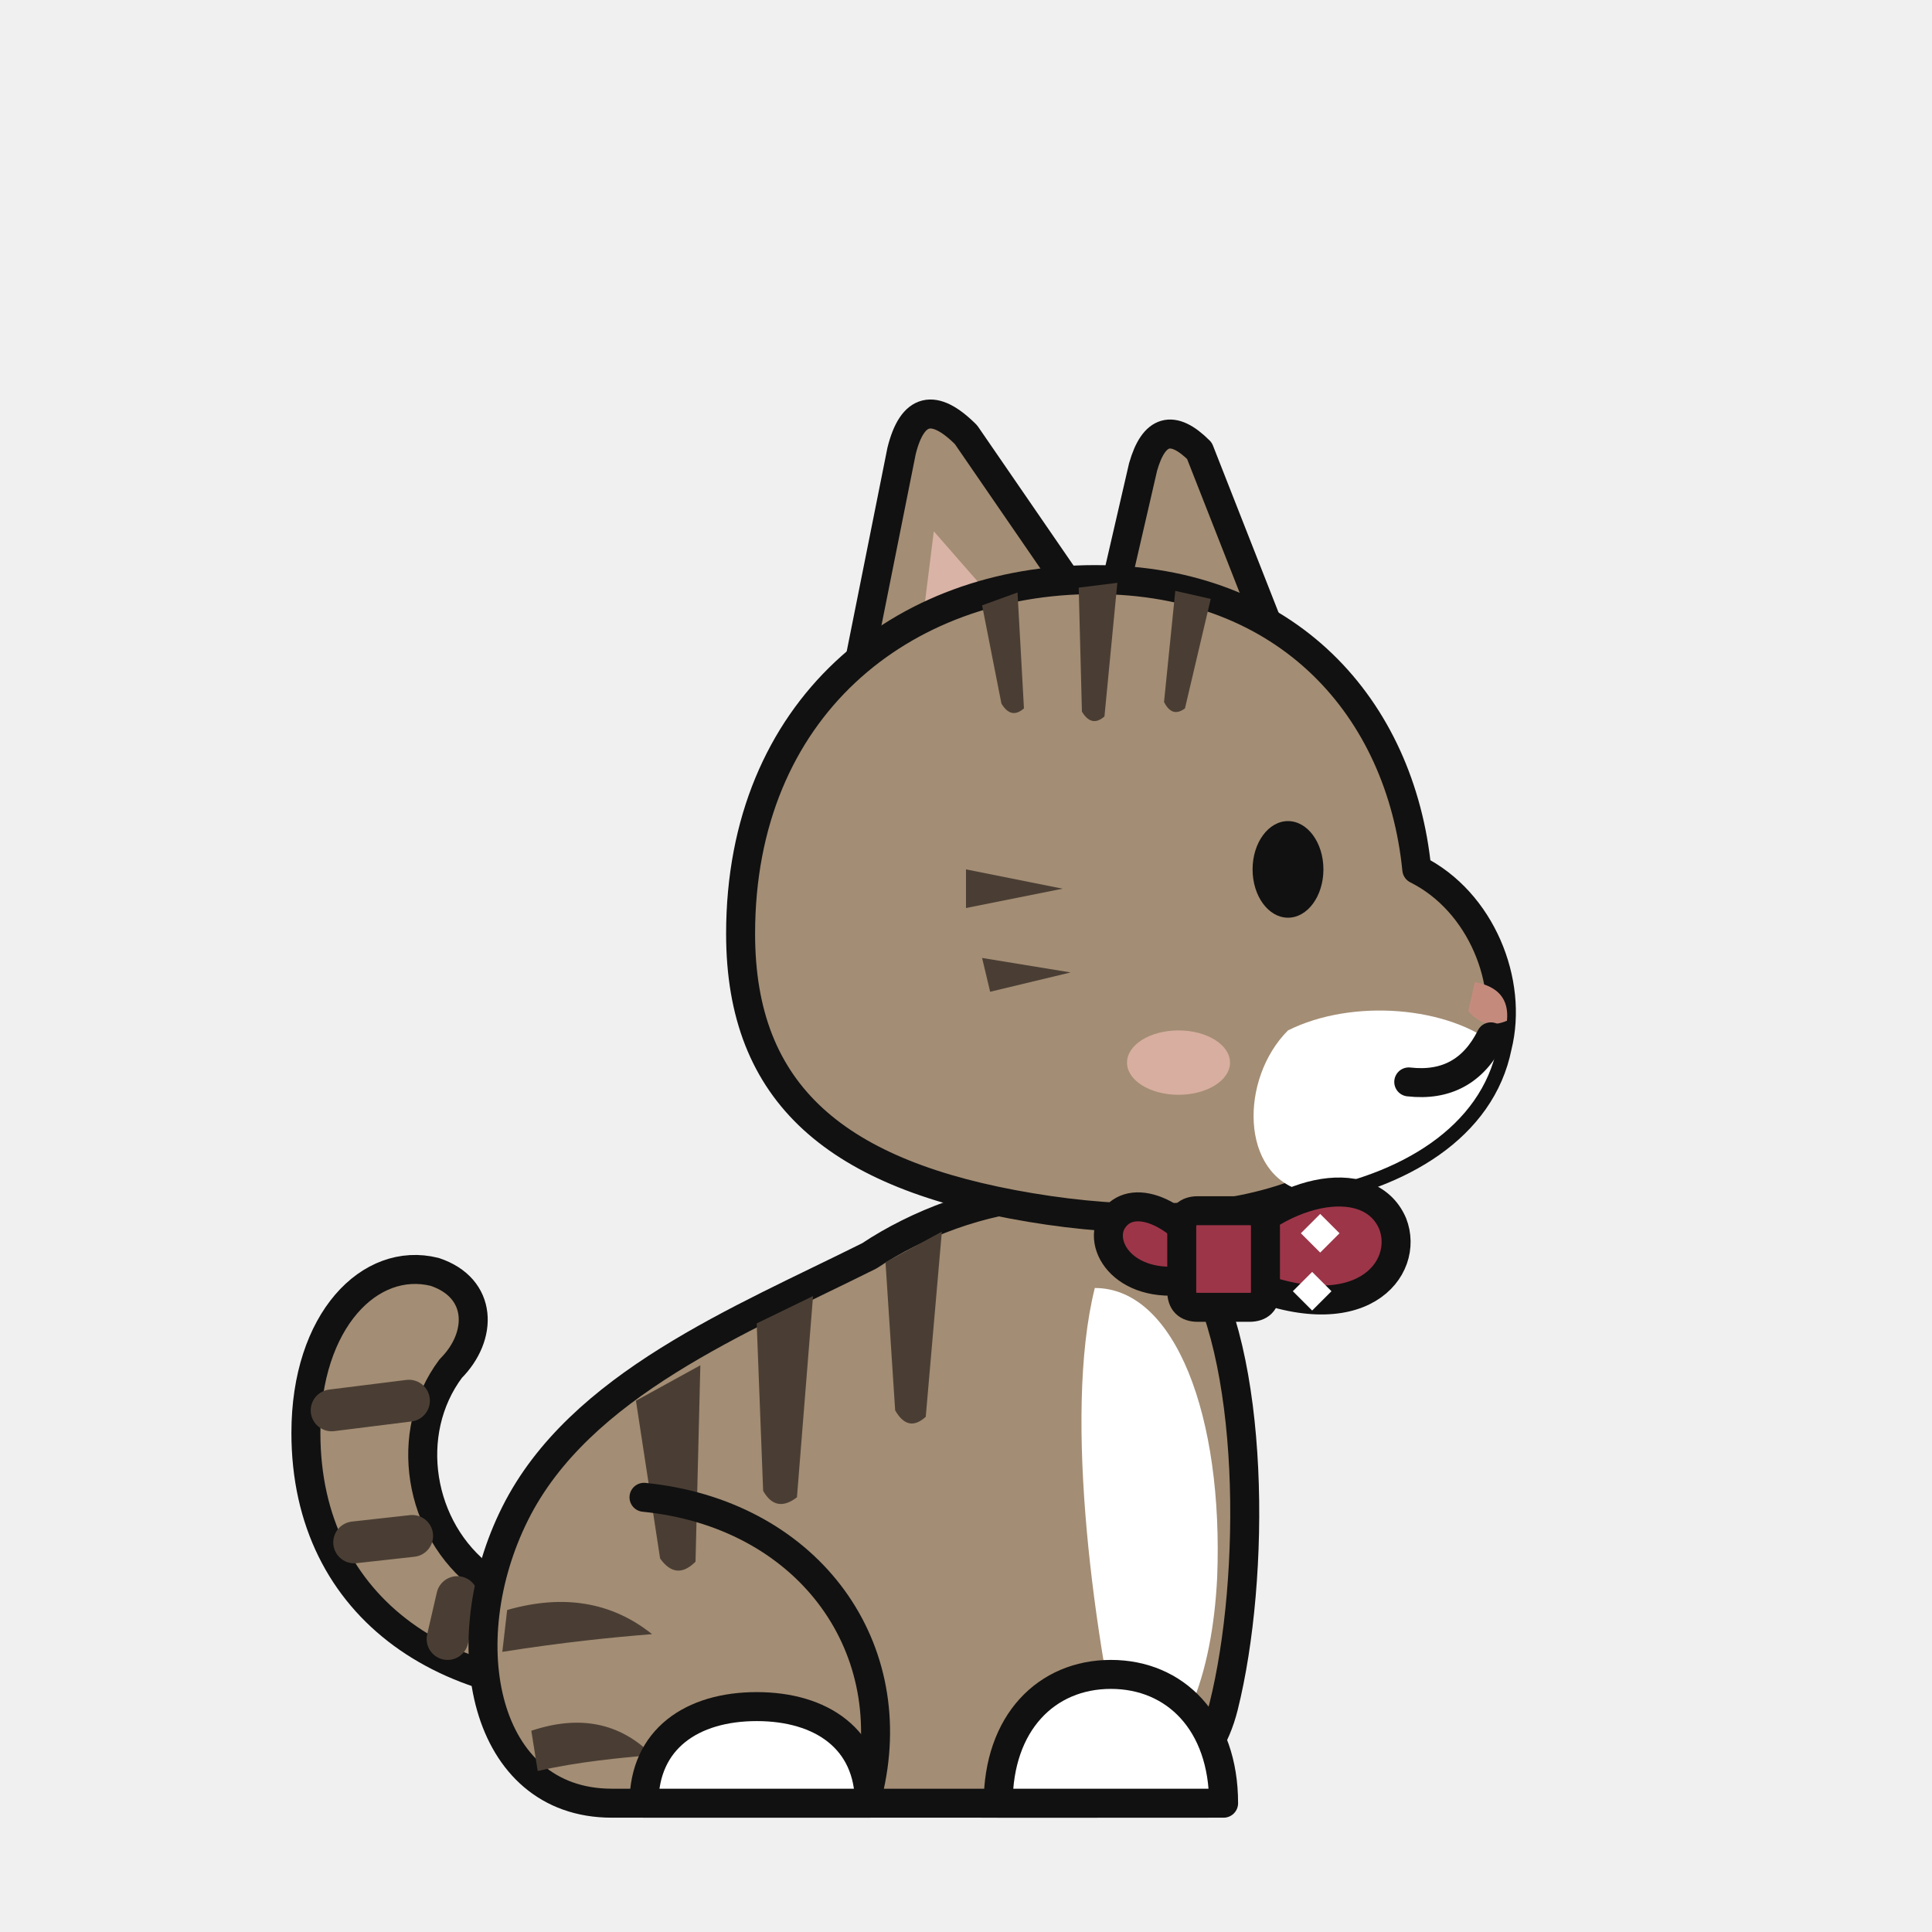
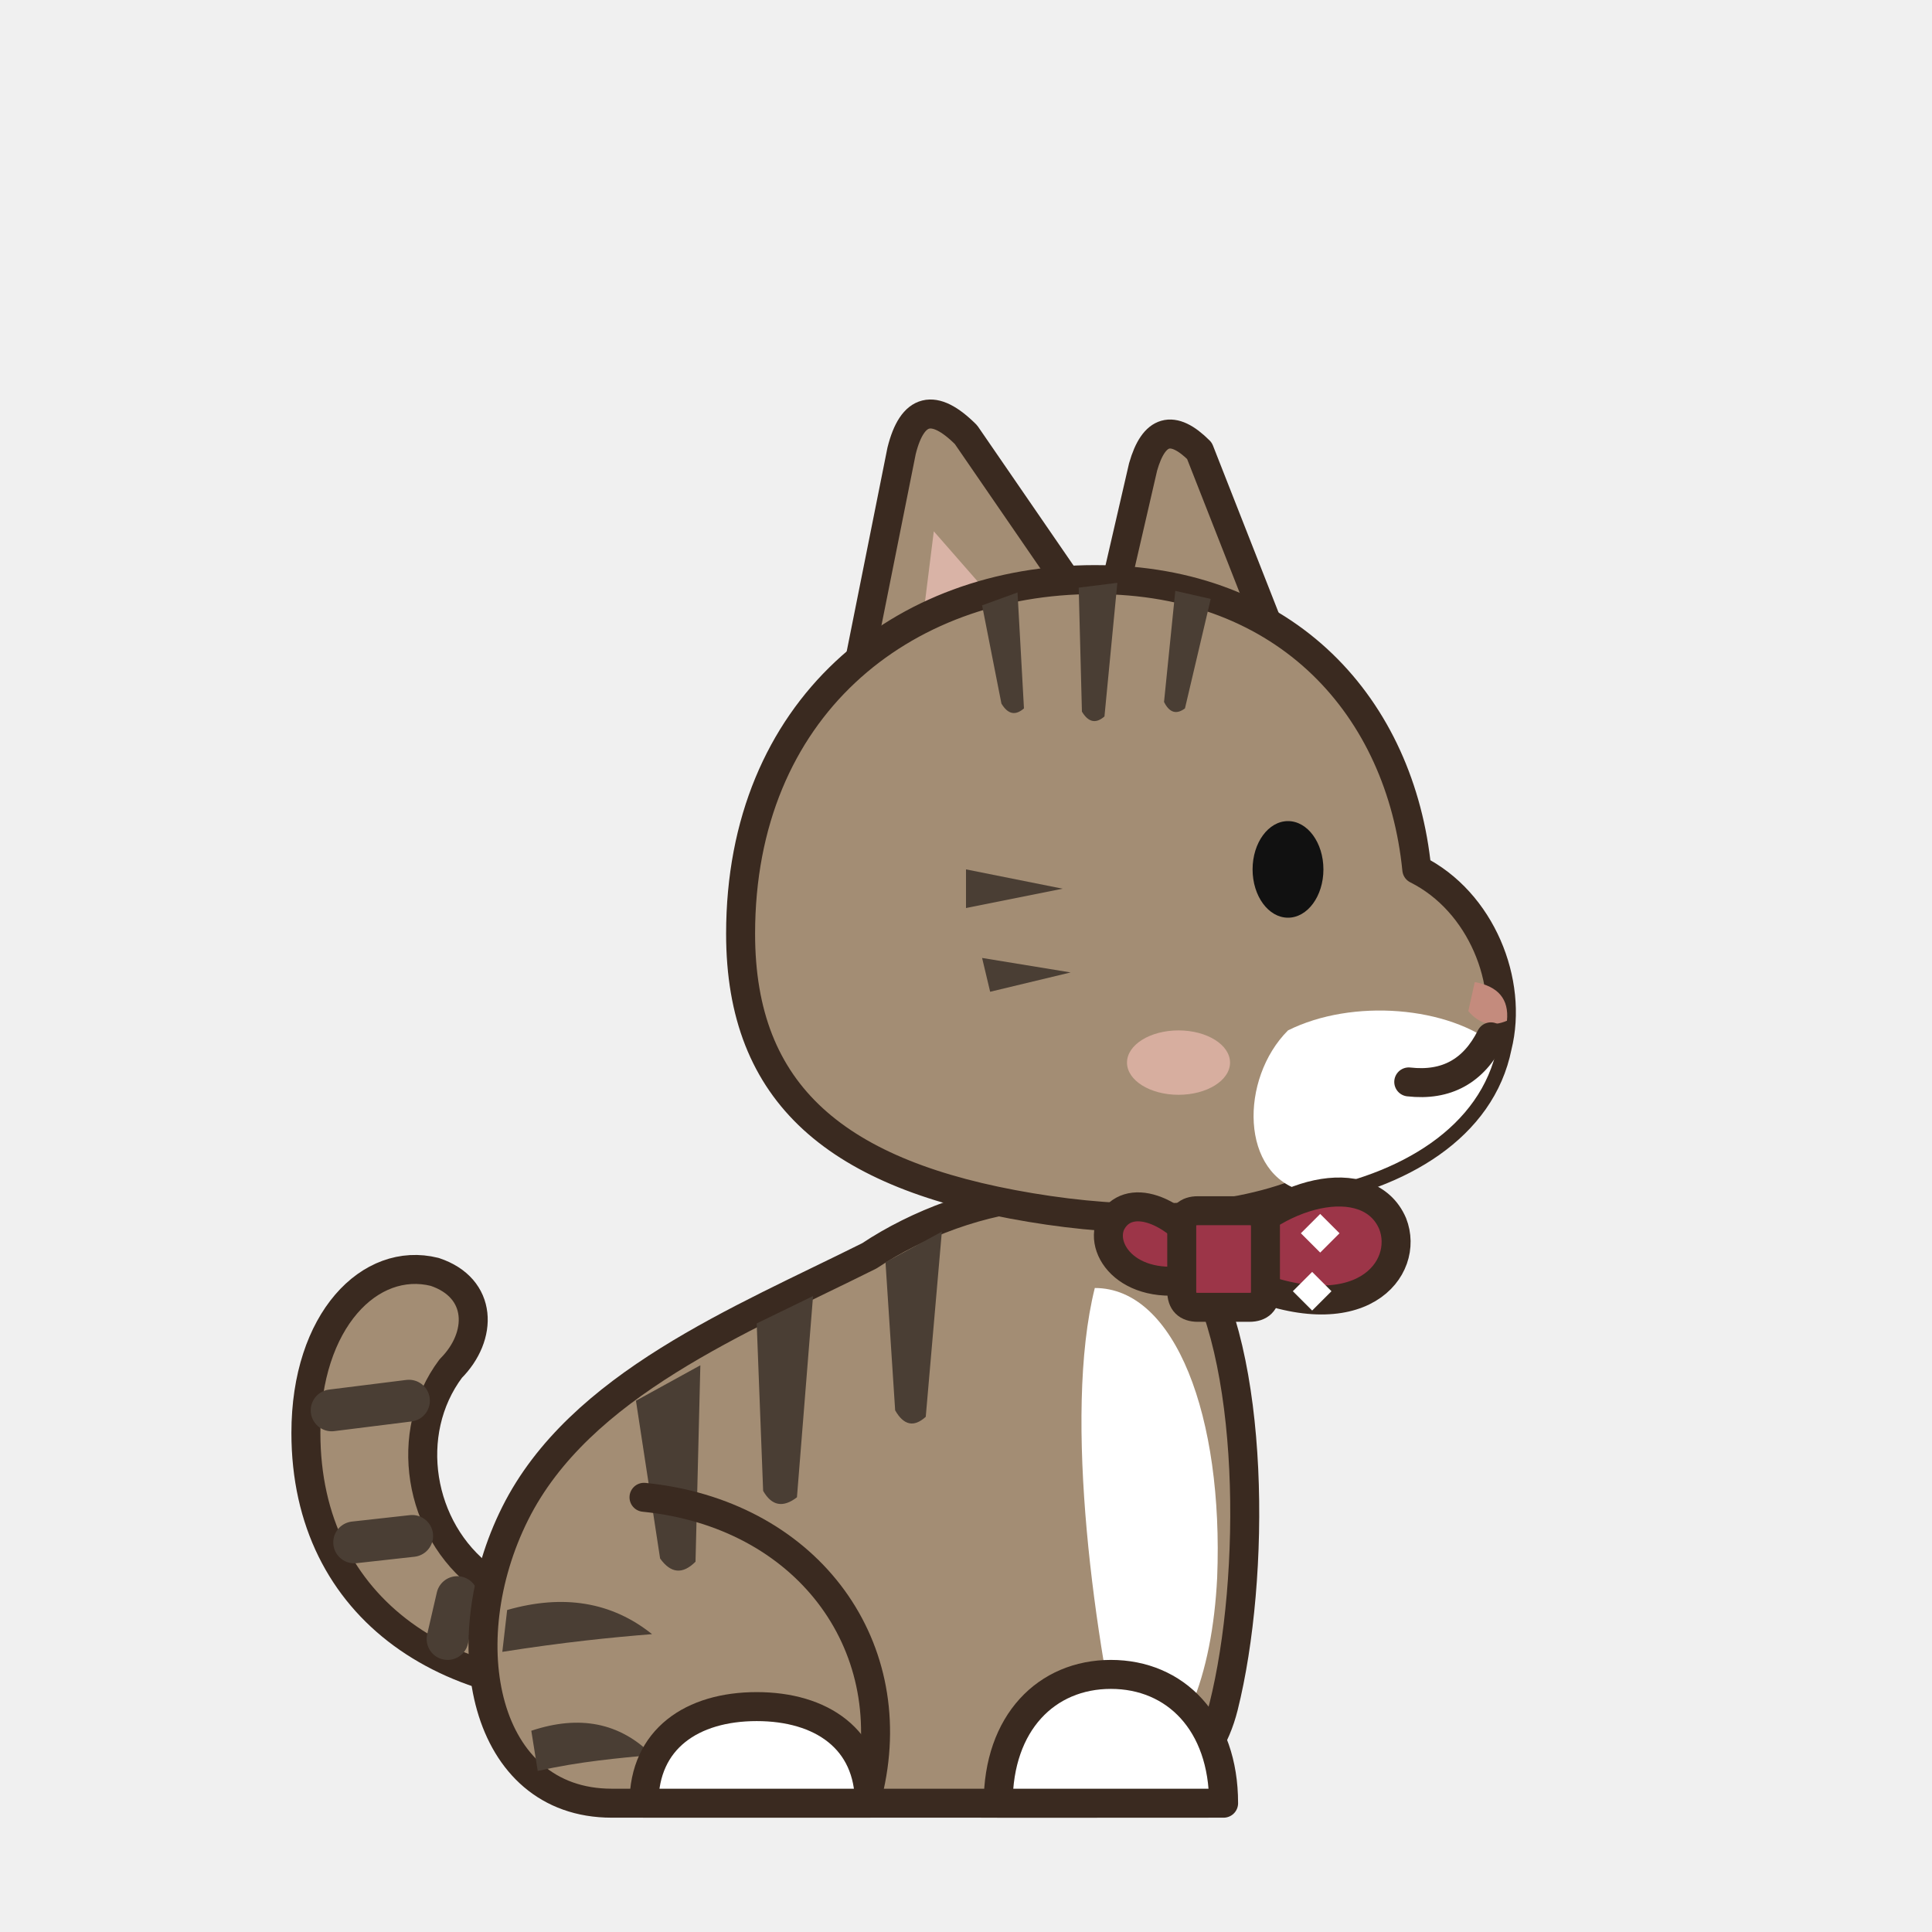
<svg xmlns="http://www.w3.org/2000/svg" viewBox="0 0 120 120" width="120" height="120">
  <g id="cat" transform="translate(60 112)">
    <g id="tail" transform="translate(-24 -4)">
-       <path id="tail-shape" d="M4 -3C-8 -2 -17 -8 -17 -19C-17 -26 -13 -30 -9 -29C-6 -28 -6 -25 -8 -23C-11 -19 -10 -13 -6 -10C-3 -8 1 -8 4 -9Z" fill="#A38D74" stroke="#111111" stroke-width="1.8" stroke-linejoin="round" />
+       <path id="tail-shape" d="M4 -3C-8 -2 -17 -8 -17 -19C-17 -26 -13 -30 -9 -29C-6 -28 -6 -25 -8 -23C-11 -19 -10 -13 -6 -10C-3 -8 1 -8 4 -9Z" fill="#A38D74" stroke="#3A2A20" stroke-width="1.8" stroke-linejoin="round" />
      <path id="tail-stripes" d="M-7.6 -8.8L-8.2 -6.2M-10.4 -12.6L-14 -12.2M-10.6 -21L-15.4 -20.4" fill="none" stroke="#4A3E34" stroke-width="2.6" stroke-linecap="round" />
    </g>
    <g id="leg-front-far" transform="translate(11 -24)">
      <path id="leg-front-far-shaft" d="M-2.5 0A2.5 2.5 0 0 1 2.5 0A2.5 2.5 0 0 1 -2.5 0ZM-2.5 0L2.5 0L2 16.5L-1.5 16.5Z" fill="#FFFFFF" />
-       <path id="leg-front-far-paw" d="M-10 24C-10 19 -7 16 -3 16C1 16 4 19 4 24Z" fill="#FFFFFF" stroke="#111111" stroke-width="1.8" stroke-linejoin="round" />
+       <path id="leg-front-far-paw" d="M-10 24C-10 19 -7 16 -3 16C1 16 4 19 4 24Z" fill="#FFFFFF" stroke="#3A2A20" stroke-width="1.8" stroke-linejoin="round" />
    </g>
    <g id="body">
-       <path id="body-shape" d="M-22 0C-30 0 -32 -10 -28 -18C-24 -26 -14 -30 -6 -34C0 -38 10 -40 14 -34C18 -28 18 -14 16 -6C15.5 -4 14.5 -2.5 13.12 -1.5C11.75 -0.5 10 0 8 0Z" fill="#A38D74" stroke="#111111" stroke-width="1.8" stroke-linejoin="round" />
+       <path id="body-shape" d="M-22 0C-30 0 -32 -10 -28 -18C-24 -26 -14 -30 -6 -34C0 -38 10 -40 14 -34C18 -28 18 -14 16 -6C15.5 -4 14.5 -2.5 13.12 -1.5C11.75 -0.5 10 0 8 0Z" fill="#A38D74" stroke="#3A2A20" stroke-width="1.8" stroke-linejoin="round" />
      <path id="body-stripes" d="M-20.5 -25L-16.5 -27.2L-16.8 -15Q-18 -13.8 -19 -15.2ZM-13 -29.8L-9.5 -31.5L-10.5 -19Q-11.8 -18 -12.6 -19.4ZM-5 -33.6L-1.5 -35.5L-2.5 -24Q-3.6 -23 -4.4 -24.4ZM-28.5 -12C-25 -13 -22 -12.5 -19.5 -10.5C-22 -10.3 -25 -10 -28.8 -9.4ZM-27 -4.5C-24 -5.5 -21.5 -5 -19.5 -3C-21.5 -2.8 -24 -2.6 -26.6 -2Z" fill="#4A3E34" />
      <path id="chest" d="M8 -32C13 -32 16 -24 15.6 -14C15.45 -11 14.93 -8.25 14 -6.06C13.07 -3.88 11.75 -2.25 10 -1.5C9 -5.75 8 -11.38 7.5 -16.94C7 -22.5 7 -28 8 -32Z" fill="#FFFFFF" />
    </g>
    <g id="leg-hind-near" transform="translate(-13 -12)">
      <path id="leg-hind-near-shaft" d="M-2.5 0A2.5 2.5 0 0 1 2.5 0A2.5 2.5 0 0 1 -2.5 0ZM-2 0L2 0L2 6.5L-2 6.5Z" fill="#A38D74" />
-       <path id="haunch-line" d="M7 11C9 2 3 -6 -7 -7" fill="none" stroke="#111111" stroke-width="1.8" stroke-linecap="round" />
-       <path id="leg-hind-near-paw" d="M-7 12C-7 8 -4 6 0 6C4 6 7 8 7 12Z" fill="#FFFFFF" stroke="#111111" stroke-width="1.8" stroke-linejoin="round" />
+       <path id="haunch-line" d="M7 11C9 2 3 -6 -7 -7" fill="none" stroke="#3A2A20" stroke-width="1.8" stroke-linecap="round" />
+       <path id="leg-hind-near-paw" d="M-7 12C-7 8 -4 6 0 6C4 6 7 8 7 12Z" fill="#FFFFFF" stroke="#3A2A20" stroke-width="1.8" stroke-linejoin="round" />
    </g>
    <g id="leg-front-near" transform="translate(11 -24)">
      <path id="leg-front-near-shaft" d="M-2.5 0A2.5 2.5 0 0 1 2.5 0A2.5 2.5 0 0 1 -2.5 0ZM-2.5 0L2.5 0L2 16.5L-1.5 16.5Z" fill="#FFFFFF" />
-       <path id="leg-front-near-paw" d="M-9 24C-9 19 -6 16 -2 16C2 16 5 19 5 24Z" fill="#FFFFFF" stroke="#111111" stroke-width="1.8" stroke-linejoin="round" />
+       <path id="leg-front-near-paw" d="M-9 24C-9 19 -6 16 -2 16C2 16 5 19 5 24Z" fill="#FFFFFF" stroke="#3A2A20" stroke-width="1.8" stroke-linejoin="round" />
    </g>
    <g id="head" transform="translate(6 -34)">
      <g id="ear-right" transform="translate(8 -38)">
-         <path id="ear-right-shape" d="M-6 2L-3 -11Q-2 -14.5 0.5 -12L6 2Z" fill="#A38D74" stroke="#111111" stroke-width="1.8" stroke-linejoin="round" />
+         <path id="ear-right-shape" d="M-6 2L-3 -11Q-2 -14.5 0.5 -12L6 2Z" fill="#A38D74" stroke="#3A2A20" stroke-width="1.8" stroke-linejoin="round" />
      </g>
      <g id="ear-left" transform="translate(-4 -37)">
-         <path id="ear-left-shape" d="M-9 2L-6 -13Q-5 -17 -2 -14L9 2Z" fill="#A38D74" stroke="#111111" stroke-width="1.8" stroke-linejoin="round" />
+         <path id="ear-left-shape" d="M-9 2L-6 -13Q-5 -17 -2 -14L9 2Z" fill="#A38D74" stroke="#3A2A20" stroke-width="1.8" stroke-linejoin="round" />
        <path id="ear-left-inner" d="M-5 0L-4 -8L3 0Z" fill="#D9B3A6" />
      </g>
-       <path id="head-shape" d="M-20 -20C-20 -34 -10 -42 2 -42C14 -42 21 -34 22 -24C26 -22 28 -17 27 -13C26 -8 21 -5 15 -4C10 -2 4 -2 -2 -3C-14 -5 -20 -10 -20 -20Z" fill="#A38D74" stroke="#111111" stroke-width="1.8" stroke-linejoin="round" />
+       <path id="head-shape" d="M-20 -20C-20 -34 -10 -42 2 -42C14 -42 21 -34 22 -24C26 -22 28 -17 27 -13C26 -8 21 -5 15 -4C10 -2 4 -2 -2 -3C-14 -5 -20 -10 -20 -20Z" fill="#A38D74" stroke="#3A2A20" stroke-width="1.8" stroke-linejoin="round" />
      <path id="head-stripes" d="M1 -41.5L3.4 -41.8L2.6 -33.5Q1.8 -32.8 1.2 -33.8ZM-5 -40.4L-2.8 -41.2L-2.4 -34Q-3.2 -33.3 -3.8 -34.3ZM7 -41.3L9.2 -40.8L7.6 -34Q6.8 -33.4 6.3 -34.4ZM-6 -24L0 -22.8L-6 -21.6ZM-5 -18.5L0.5 -17.6L-4.5 -16.4Z" fill="#4A3E34" />
      <path id="muzzle" d="M14 -14C18 -16 24 -15.5 27 -13C26 -8 21 -5 15 -4C11 -5 11 -11 14 -14Z" fill="#FFFFFF" />
      <path id="cheeks" d="M4 -12a3.2 2 0 1 0 6.4 0a3.2 2 0 1 0 -6.4 0Z" fill="#D7AE9F" />
      <g id="eyes-open" transform="translate(14 -24)">
        <path d="M-2.2 0a2.2 3 0 1 0 4.4 0a2.2 3 0 1 0 -4.4 0Z" fill="#111111" />
      </g>
      <g id="eyes-closed" transform="translate(14 -24)" opacity="0">
-         <path d="M-3 -0.5Q0 2.5 3 -0.5" fill="none" stroke="#111111" stroke-width="1.8" stroke-linecap="round" />
+         <path d="M-3 -0.5Q0 2.5 3 -0.5" fill="none" stroke="#3A2A20" stroke-width="1.8" stroke-linecap="round" />
      </g>
      <g id="eyes-happy" transform="translate(14 -24)" opacity="0">
-         <path d="M-3 1Q0 -2.5 3 1" fill="none" stroke="#111111" stroke-width="1.8" stroke-linecap="round" />
+         <path d="M-3 1Q0 -2.5 3 1" fill="none" stroke="#3A2A20" stroke-width="1.8" stroke-linecap="round" />
      </g>
      <path id="nose" d="M25.6 -17Q27.8 -16.6 27.6 -14.6Q26.2 -14 25.2 -15.2Z" fill="#C48B7D" />
-       <path id="mouth" d="M26.6 -13.6Q25 -10.4 21.5 -10.8" fill="none" stroke="#111111" stroke-width="1.8" stroke-linecap="round" />
+       <path id="mouth" d="M26.6 -13.6Q25 -10.4 21.5 -10.8" fill="none" stroke="#3A2A20" stroke-width="1.8" stroke-linecap="round" />
    </g>
    <g id="bow" transform="translate(16 -34)">
-       <path id="bow-loops" d="M0 0C3 -4 9 -5.5 10.5 -2C11.6 0.8 8.5 4.8 1 1.5ZM-1 0C-3 -3 -6 -4 -7 -2C-7.8 -0.2 -5.5 2.6 -1 1.2Z" fill="#9C3548" stroke="#111111" stroke-width="1.8" stroke-linejoin="round" />
+       <path id="bow-loops" d="M0 0C3 -4 9 -5.5 10.5 -2C11.6 0.8 8.5 4.8 1 1.5ZM-1 0C-3 -3 -6 -4 -7 -2C-7.8 -0.2 -5.5 2.6 -1 1.2Z" fill="#9C3548" stroke="#3A2A20" stroke-width="1.8" stroke-linejoin="round" />
      <path id="bow-pattern" d="M6 -2.6l1.2 1.2l-1.2 1.2l-1.2 -1.2ZM5.5 1l1.2 1.2l-1.2 1.2l-1.2 -1.2Z" fill="#FFFFFF" />
-       <path id="bow-knot" d="M-1.6 -2.8H1.6Q2.6 -2.8 2.6 -1.8V2.2Q2.6 3.2 1.6 3.2H-1.6Q-2.6 3.2 -2.6 2.2V-1.8Q-2.6 -2.8 -1.6 -2.8Z" fill="#9C3548" stroke="#111111" stroke-width="1.8" stroke-linejoin="round" />
+       <path id="bow-knot" d="M-1.6 -2.8H1.6Q2.6 -2.8 2.6 -1.8V2.2Q2.6 3.2 1.6 3.2H-1.6Q-2.6 3.2 -2.6 2.2V-1.8Q-2.6 -2.8 -1.6 -2.8Z" fill="#9C3548" stroke="#3A2A20" stroke-width="1.8" stroke-linejoin="round" />
    </g>
  </g>
</svg>
